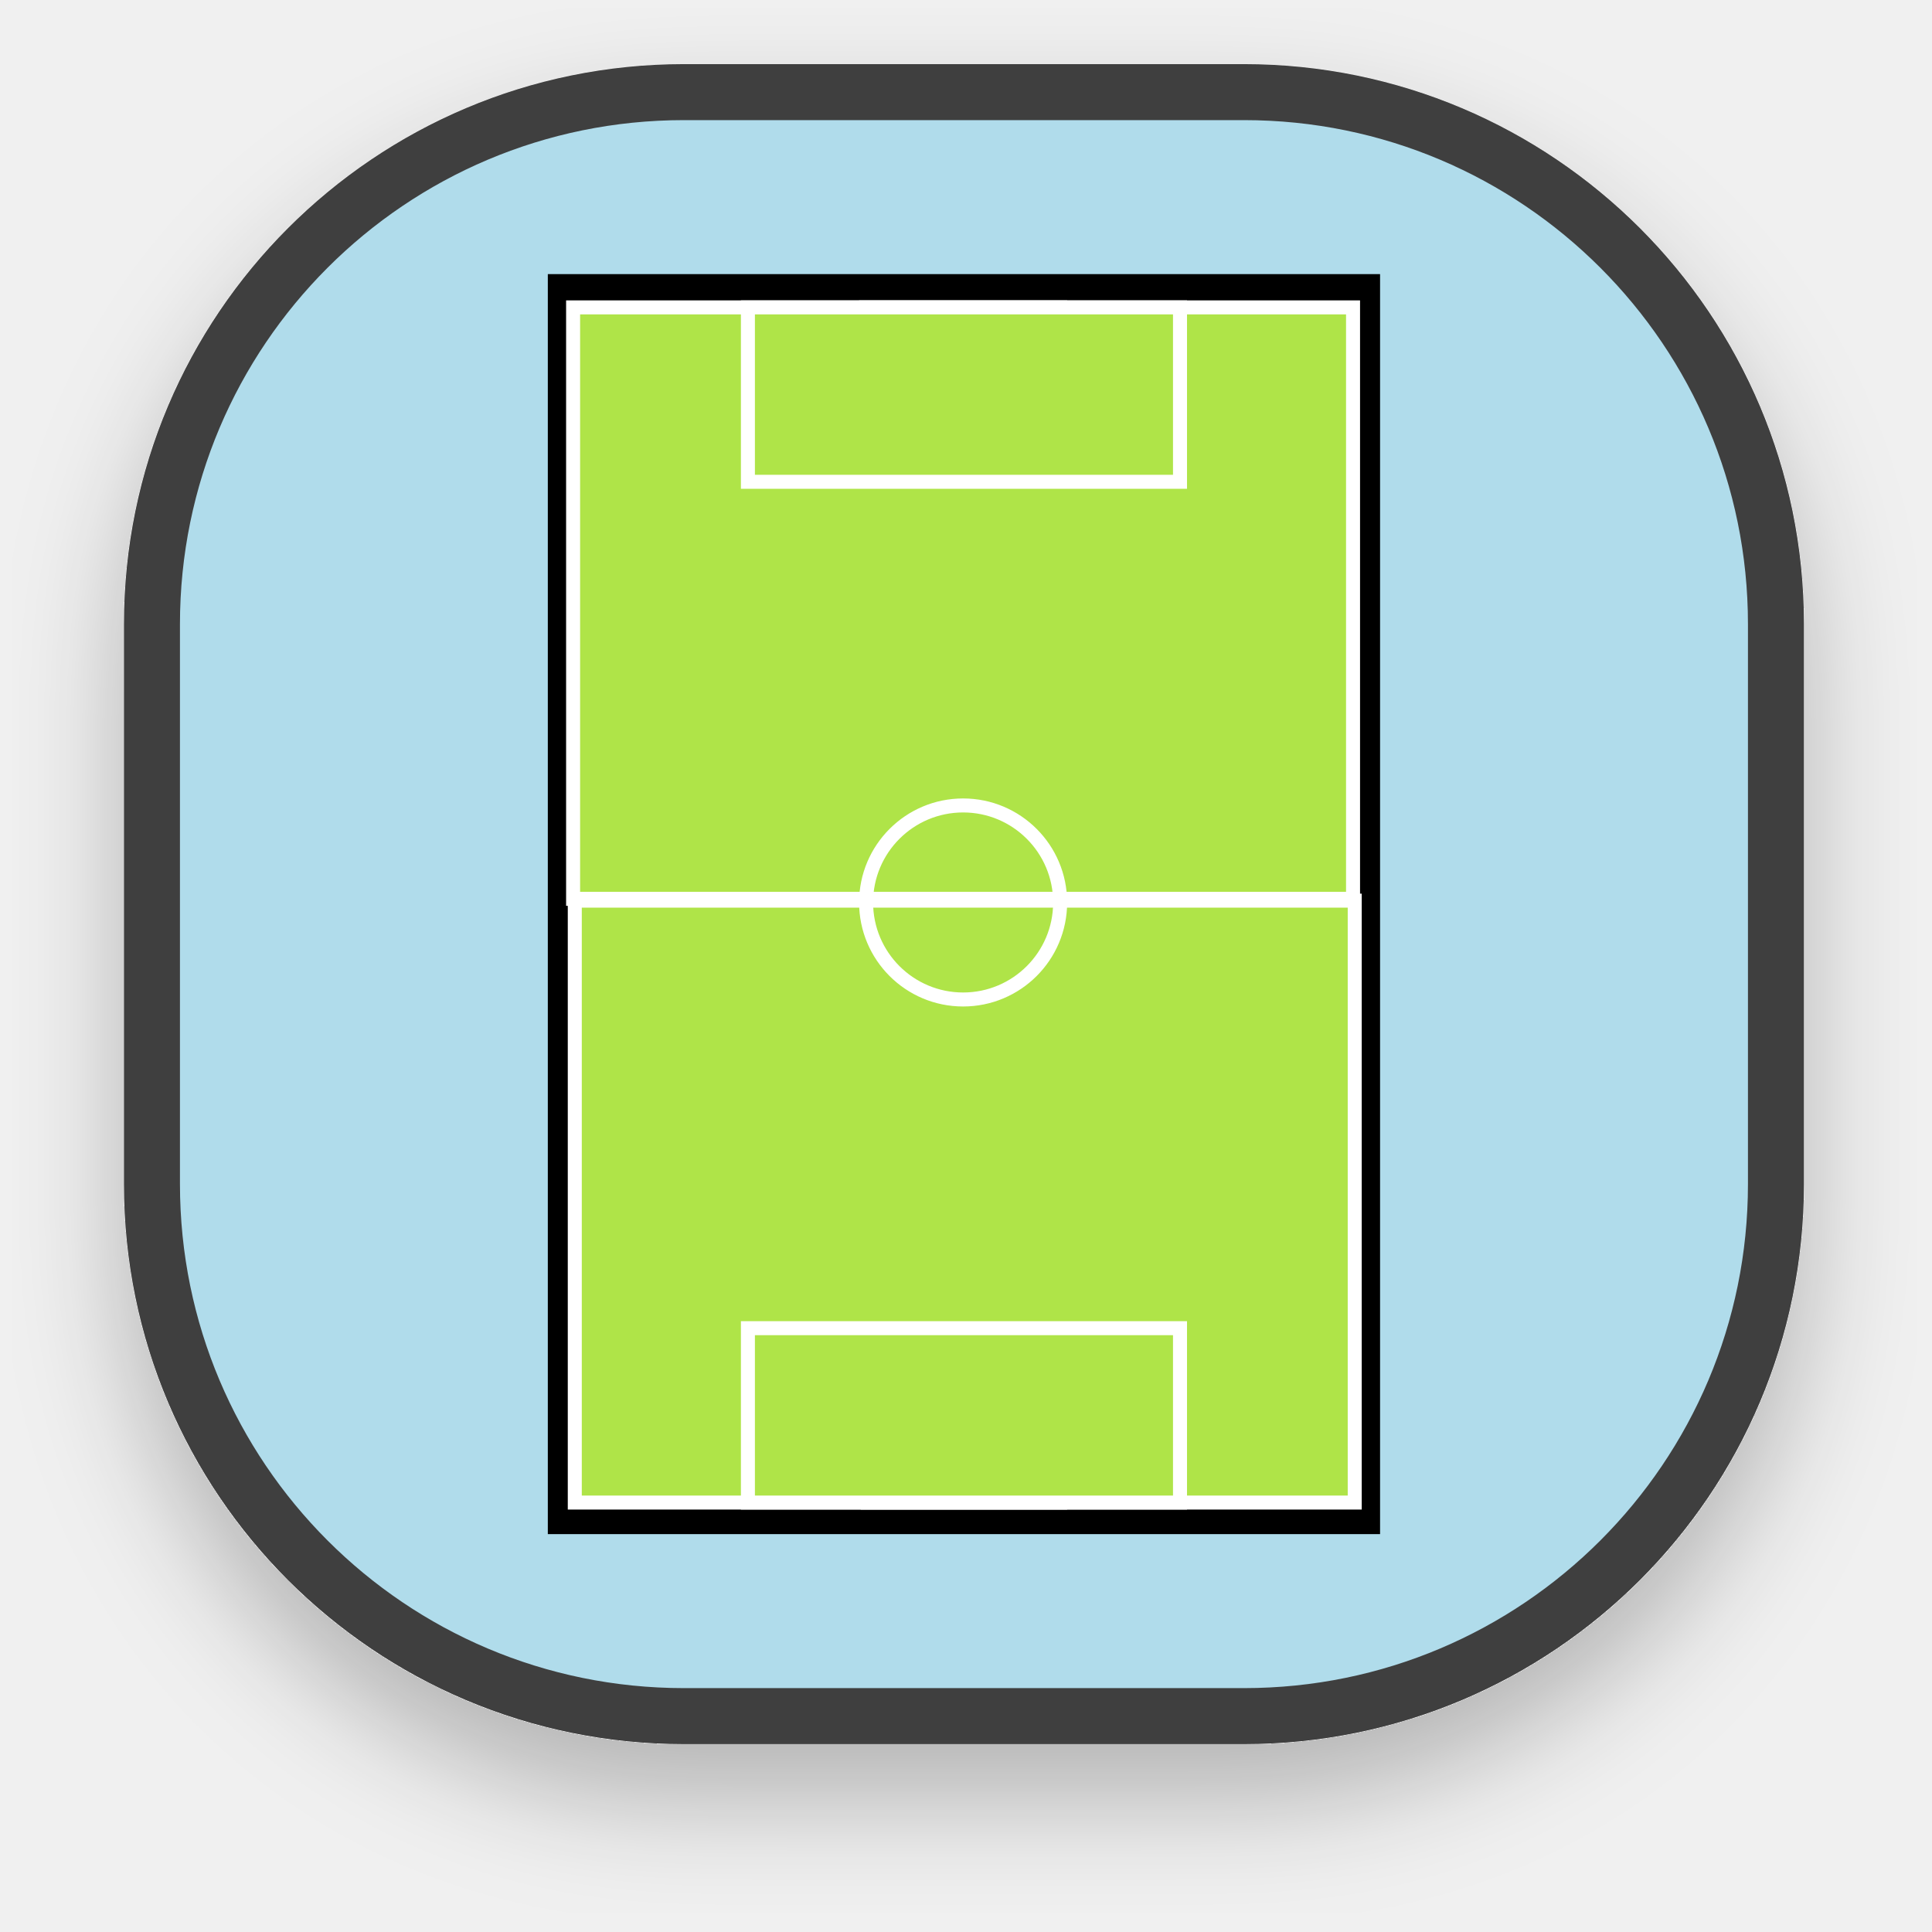
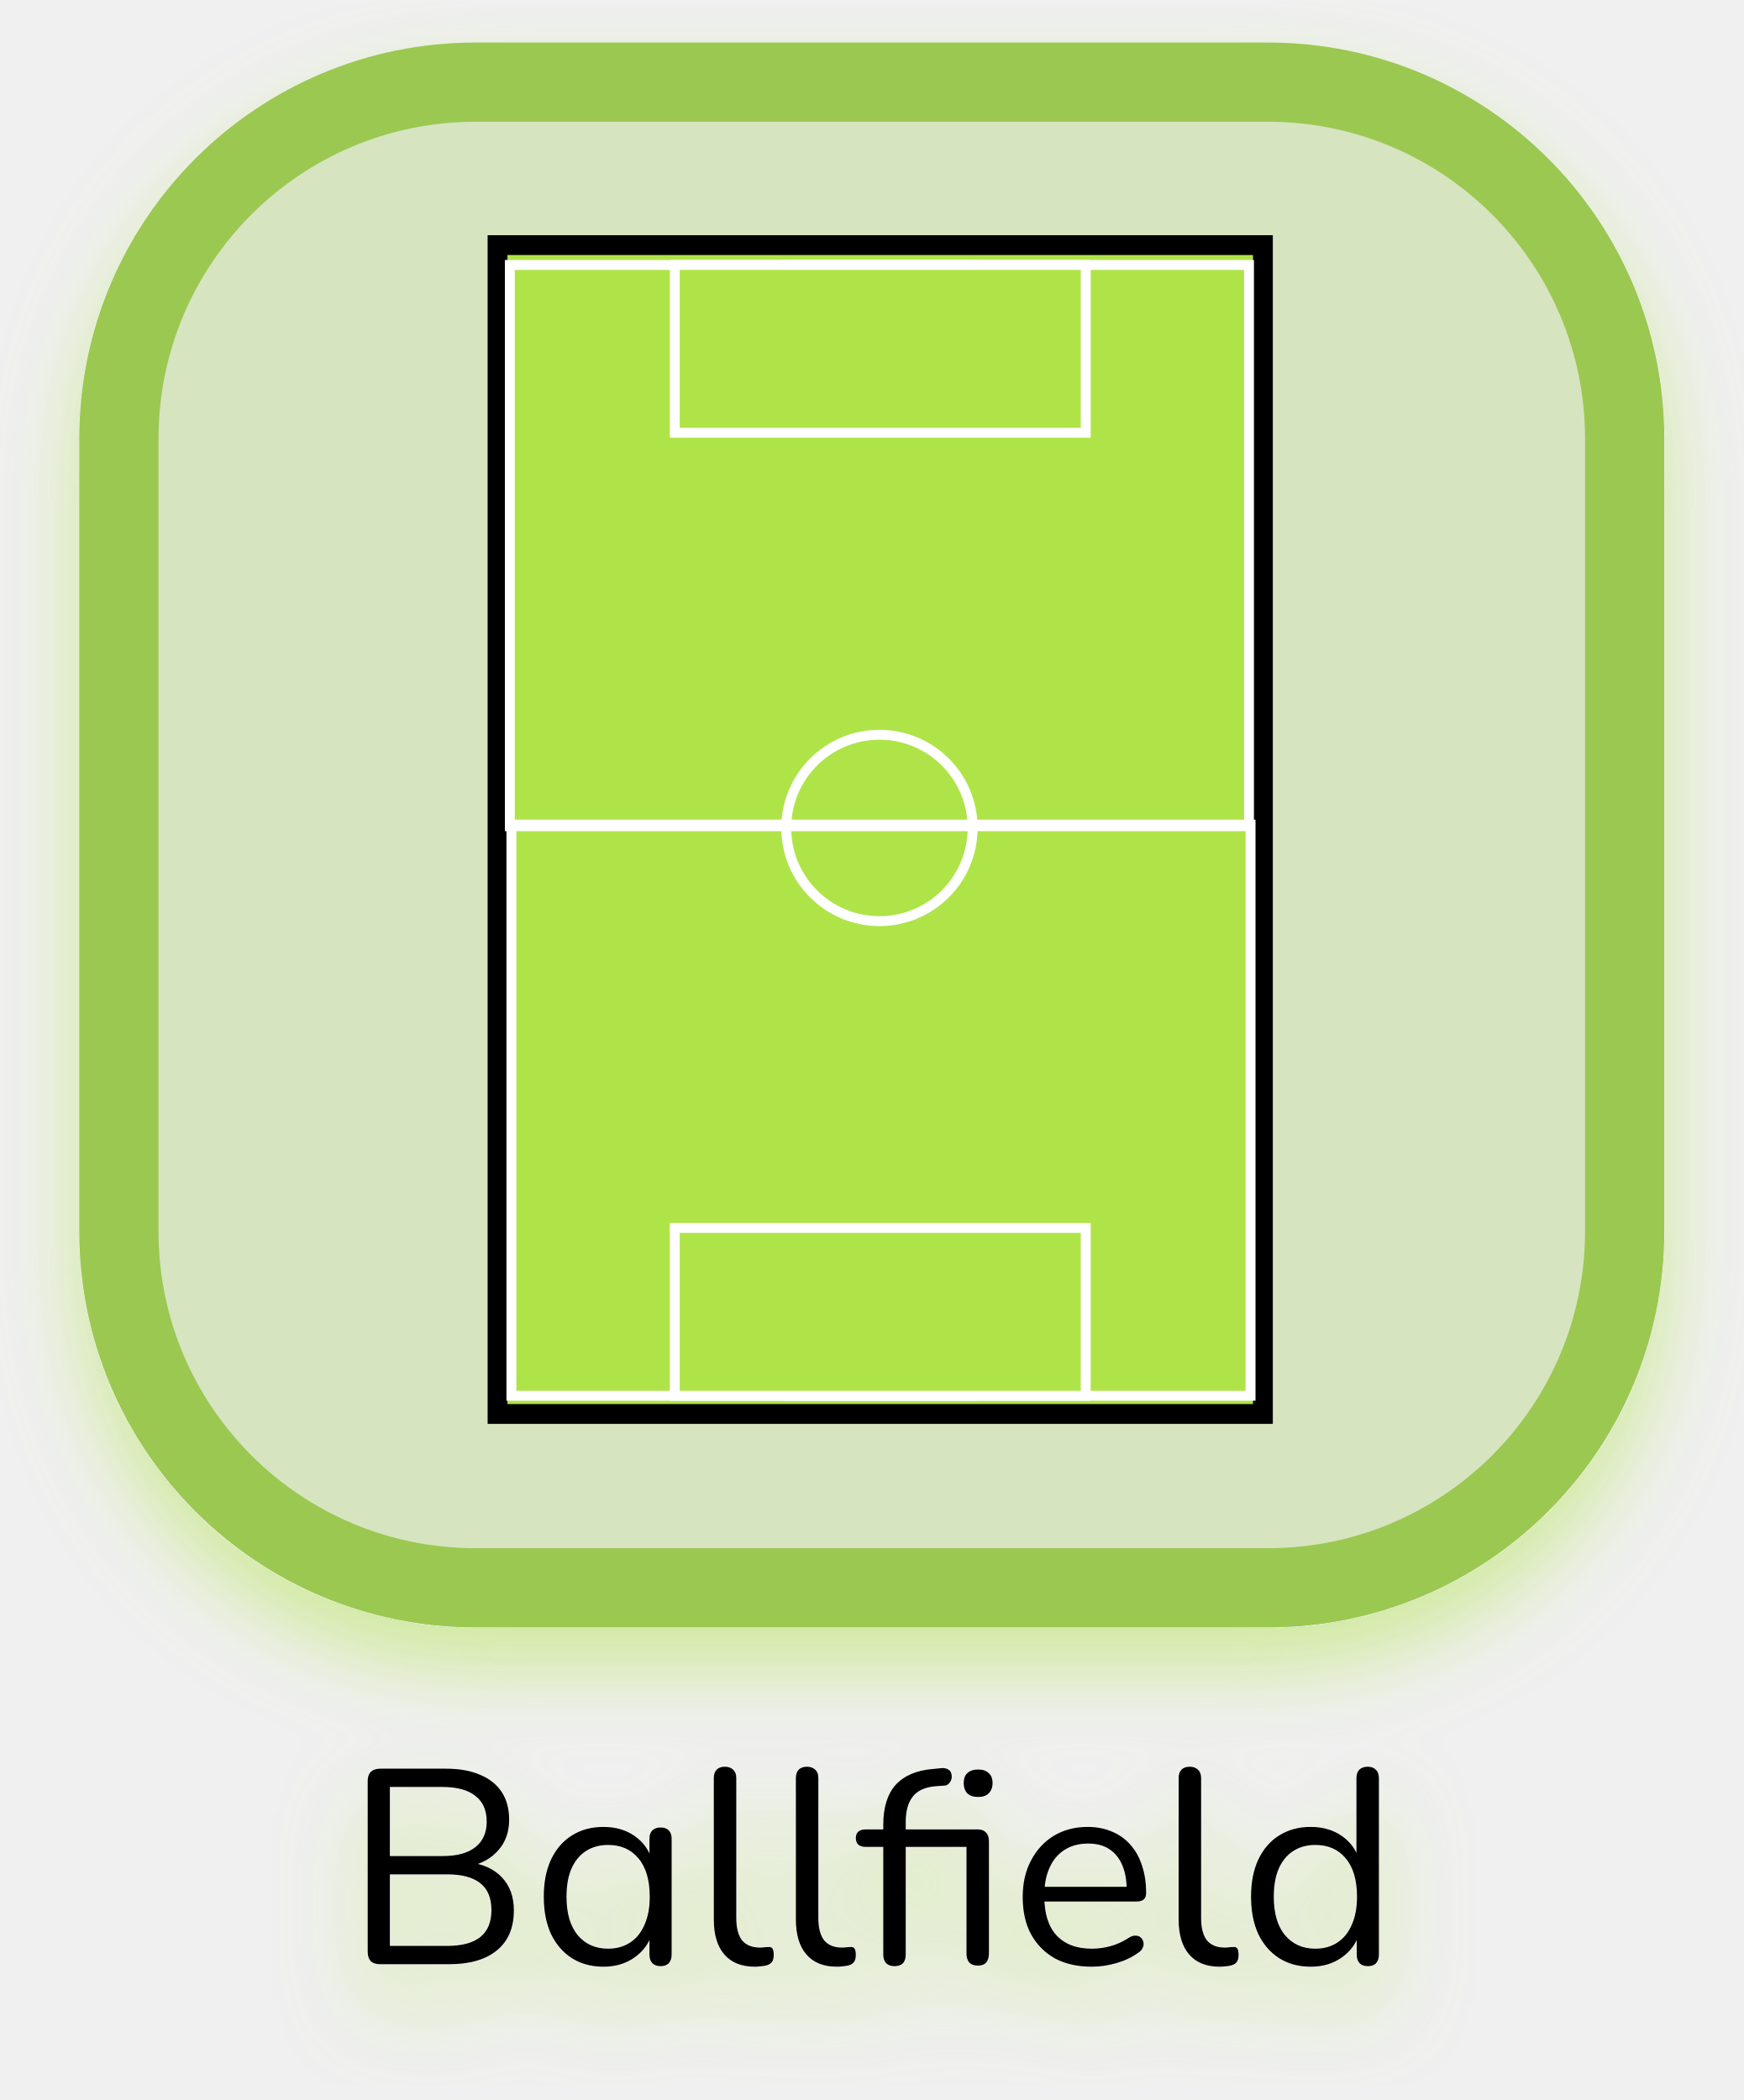
- <svg xmlns="http://www.w3.org/2000/svg" viewBox="0 0 69 69" fill="none">
-   <g filter="url(#filter0_d_547_3147)">
-     <rect x="5.427" y="3.29" width="58" height="58" rx="19" fill="#B0DCEB" stroke="#3F3F3F" stroke-width="2" />
-     <rect x="20.065" y="10.29" width="28.723" height="44" fill="#AFE448" stroke="black" />
-     <rect x="20.468" y="10.978" width="27.855" height="21.123" stroke="white" stroke-width="0.5" />
-     <rect x="20.528" y="32.166" width="27.855" height="21.497" stroke="white" stroke-width="0.5" />
-     <circle cx="34.397" cy="32.231" r="3.465" stroke="white" stroke-width="0.5" />
-     <rect x="30.991" y="51.9" width="6.871" height="1.763" stroke="white" stroke-width="0.5" />
-     <rect x="30.932" y="10.979" width="6.931" height="1.763" stroke="white" stroke-width="0.5" />
-     <path d="M26.711 10.978H42.143V17.207H26.711V10.978Z" fill="#AFE448" stroke="white" stroke-width="0.5" />
-     <path d="M26.711 47.435H42.143V53.663H26.711V47.435Z" fill="#AFE448" stroke="white" stroke-width="0.5" />
+ <svg xmlns="http://www.w3.org/2000/svg" width="88" height="106" viewBox="0 0 88 106" fill="none">
+   <g filter="url(#filter0_d_567_9652)">
+     <rect x="6" y="4.146" width="76" height="76" rx="18" fill="#9BC851" fill-opacity="0.3" stroke="#9BC851" stroke-width="4" />
+     <rect x="25.111" y="12.372" width="38.63" height="59" fill="#AFE448" stroke="black" />
+     <rect x="25.732" y="13.373" width="37.307" height="28.331" stroke="white" stroke-width="0.5" />
+     <rect x="25.811" y="41.623" width="37.307" height="28.829" stroke="white" stroke-width="0.5" />
+     <circle cx="44.387" cy="41.792" r="4.704" stroke="white" stroke-width="0.5" />
+     <rect x="39.762" y="67.935" width="9.328" height="2.518" stroke="white" stroke-width="0.5" />
+     <rect x="39.683" y="13.373" width="9.408" height="2.518" stroke="white" stroke-width="0.5" />
+     <path d="M34.056 13.373H54.798V21.844H34.056V13.373Z" fill="#AFE448" stroke="white" stroke-width="0.5" />
+     <path d="M34.056 61.981H54.798V70.453H34.056V61.981Z" fill="#AFE448" stroke="white" stroke-width="0.5" />
+     <path d="M19.188 99.146C18.983 99.146 18.824 99.095 18.712 98.992C18.609 98.88 18.558 98.722 18.558 98.516V89.906C18.558 89.701 18.609 89.547 18.712 89.444C18.824 89.332 18.983 89.276 19.188 89.276H22.506C23.187 89.276 23.761 89.379 24.228 89.584C24.704 89.78 25.068 90.07 25.32 90.452C25.572 90.835 25.698 91.302 25.698 91.852C25.698 92.468 25.516 92.982 25.152 93.392C24.797 93.803 24.312 94.074 23.696 94.204V94.008C24.396 94.092 24.942 94.344 25.334 94.764C25.735 95.184 25.936 95.74 25.936 96.43C25.936 97.308 25.651 97.98 25.082 98.446C24.512 98.913 23.71 99.146 22.674 99.146H19.188ZM19.678 98.222H22.562C23.308 98.222 23.869 98.073 24.242 97.774C24.615 97.476 24.802 97.023 24.802 96.416C24.802 95.8 24.615 95.348 24.242 95.058C23.869 94.76 23.308 94.61 22.562 94.61H19.678V98.222ZM19.678 93.686H22.338C23.066 93.686 23.616 93.537 23.99 93.238C24.372 92.94 24.564 92.51 24.564 91.95C24.564 91.372 24.372 90.938 23.99 90.648C23.616 90.35 23.066 90.2 22.338 90.2H19.678V93.686ZM30.455 99.272C29.848 99.272 29.316 99.128 28.859 98.838C28.411 98.549 28.061 98.143 27.809 97.62C27.566 97.088 27.445 96.463 27.445 95.744C27.445 95.016 27.566 94.391 27.809 93.868C28.061 93.336 28.411 92.93 28.859 92.65C29.316 92.361 29.848 92.216 30.455 92.216C31.071 92.216 31.598 92.37 32.037 92.678C32.475 92.986 32.769 93.402 32.919 93.924L32.779 94.092V92.818C32.779 92.632 32.825 92.492 32.919 92.398C33.021 92.296 33.161 92.244 33.339 92.244C33.525 92.244 33.665 92.296 33.759 92.398C33.852 92.492 33.899 92.632 33.899 92.818V98.656C33.899 98.843 33.852 98.988 33.759 99.09C33.665 99.193 33.525 99.244 33.339 99.244C33.161 99.244 33.021 99.193 32.919 99.09C32.825 98.988 32.779 98.843 32.779 98.656V97.396L32.933 97.522C32.783 98.054 32.485 98.479 32.037 98.796C31.598 99.114 31.071 99.272 30.455 99.272ZM30.693 98.362C31.113 98.362 31.481 98.26 31.799 98.054C32.116 97.849 32.359 97.55 32.527 97.158C32.704 96.766 32.793 96.295 32.793 95.744C32.793 94.895 32.601 94.246 32.219 93.798C31.845 93.35 31.337 93.126 30.693 93.126C30.263 93.126 29.89 93.229 29.573 93.434C29.265 93.63 29.022 93.924 28.845 94.316C28.677 94.699 28.593 95.175 28.593 95.744C28.593 96.584 28.784 97.233 29.167 97.69C29.549 98.138 30.058 98.362 30.693 98.362ZM38.099 99.272C37.427 99.272 36.914 99.067 36.559 98.656C36.204 98.246 36.027 97.658 36.027 96.892V89.752C36.027 89.566 36.074 89.426 36.167 89.332C36.26 89.23 36.4 89.178 36.587 89.178C36.764 89.178 36.904 89.23 37.007 89.332C37.11 89.426 37.161 89.566 37.161 89.752V96.808C37.161 97.312 37.259 97.69 37.455 97.942C37.66 98.185 37.959 98.306 38.351 98.306C38.435 98.306 38.51 98.302 38.575 98.292C38.64 98.283 38.706 98.278 38.771 98.278C38.874 98.269 38.944 98.292 38.981 98.348C39.028 98.404 39.051 98.516 39.051 98.684C39.051 98.852 39.014 98.978 38.939 99.062C38.864 99.146 38.743 99.202 38.575 99.23C38.5 99.24 38.421 99.249 38.337 99.258C38.253 99.268 38.174 99.272 38.099 99.272ZM42.242 99.272C41.569 99.272 41.056 99.067 40.702 98.656C40.347 98.246 40.169 97.658 40.169 96.892V89.752C40.169 89.566 40.216 89.426 40.309 89.332C40.403 89.23 40.543 89.178 40.73 89.178C40.907 89.178 41.047 89.23 41.15 89.332C41.252 89.426 41.303 89.566 41.303 89.752V96.808C41.303 97.312 41.401 97.69 41.597 97.942C41.803 98.185 42.102 98.306 42.493 98.306C42.578 98.306 42.652 98.302 42.718 98.292C42.783 98.283 42.848 98.278 42.913 98.278C43.016 98.269 43.086 98.292 43.123 98.348C43.17 98.404 43.194 98.516 43.194 98.684C43.194 98.852 43.156 98.978 43.081 99.062C43.007 99.146 42.886 99.202 42.718 99.23C42.643 99.24 42.563 99.249 42.48 99.258C42.395 99.268 42.316 99.272 42.242 99.272ZM45.14 99.244C44.963 99.244 44.823 99.193 44.72 99.09C44.627 98.988 44.58 98.843 44.58 98.656V93.224H43.684C43.535 93.224 43.414 93.187 43.32 93.112C43.236 93.028 43.194 92.916 43.194 92.776C43.194 92.636 43.236 92.529 43.32 92.454C43.414 92.38 43.535 92.342 43.684 92.342H44.888L44.58 92.636V92.104C44.58 91.227 44.79 90.555 45.21 90.088C45.64 89.622 46.27 89.356 47.1 89.29L47.52 89.248C47.66 89.239 47.772 89.262 47.856 89.318C47.94 89.365 47.992 89.43 48.01 89.514C48.038 89.598 48.043 89.687 48.024 89.78C48.006 89.874 47.964 89.953 47.898 90.018C47.842 90.084 47.772 90.121 47.688 90.13L47.268 90.158C46.718 90.196 46.321 90.368 46.078 90.676C45.836 90.975 45.714 91.404 45.714 91.964V92.552L45.546 92.342H49.354C49.532 92.342 49.667 92.394 49.76 92.496C49.863 92.599 49.914 92.748 49.914 92.944V98.6C49.914 98.796 49.868 98.95 49.774 99.062C49.681 99.165 49.541 99.216 49.354 99.216C49.168 99.216 49.023 99.165 48.92 99.062C48.827 98.95 48.78 98.796 48.78 98.6V93.224H45.714V98.656C45.714 99.048 45.523 99.244 45.14 99.244ZM49.368 90.704C49.135 90.704 48.953 90.644 48.822 90.522C48.701 90.392 48.64 90.219 48.64 90.004C48.64 89.78 48.701 89.612 48.822 89.5C48.953 89.379 49.135 89.318 49.368 89.318C49.602 89.318 49.779 89.379 49.9 89.5C50.031 89.612 50.096 89.78 50.096 90.004C50.096 90.219 50.031 90.392 49.9 90.522C49.779 90.644 49.602 90.704 49.368 90.704ZM55.103 99.272C54.384 99.272 53.763 99.132 53.241 98.852C52.727 98.563 52.326 98.157 52.037 97.634C51.757 97.112 51.617 96.486 51.617 95.758C51.617 95.049 51.757 94.433 52.037 93.91C52.317 93.378 52.699 92.963 53.185 92.664C53.679 92.366 54.249 92.216 54.893 92.216C55.35 92.216 55.761 92.296 56.125 92.454C56.489 92.604 56.797 92.823 57.049 93.112C57.31 93.402 57.506 93.752 57.637 94.162C57.777 94.573 57.847 95.035 57.847 95.548C57.847 95.698 57.805 95.81 57.721 95.884C57.637 95.95 57.515 95.982 57.357 95.982H52.485V95.24H57.091L56.867 95.422C56.867 94.918 56.792 94.494 56.643 94.148C56.493 93.794 56.274 93.523 55.985 93.336C55.705 93.15 55.35 93.056 54.921 93.056C54.445 93.056 54.039 93.168 53.703 93.392C53.376 93.607 53.129 93.91 52.961 94.302C52.793 94.685 52.709 95.133 52.709 95.646V95.73C52.709 96.589 52.914 97.242 53.325 97.69C53.745 98.138 54.337 98.362 55.103 98.362C55.42 98.362 55.733 98.32 56.041 98.236C56.358 98.152 56.666 98.012 56.965 97.816C57.095 97.732 57.212 97.695 57.315 97.704C57.427 97.704 57.515 97.737 57.581 97.802C57.646 97.858 57.688 97.933 57.707 98.026C57.735 98.11 57.725 98.204 57.679 98.306C57.641 98.409 57.562 98.498 57.441 98.572C57.133 98.796 56.769 98.969 56.349 99.09C55.929 99.212 55.513 99.272 55.103 99.272ZM61.56 99.272C60.888 99.272 60.374 99.067 60.02 98.656C59.665 98.246 59.488 97.658 59.488 96.892V89.752C59.488 89.566 59.535 89.426 59.628 89.332C59.721 89.23 59.861 89.178 60.048 89.178C60.225 89.178 60.365 89.23 60.468 89.332C60.571 89.426 60.622 89.566 60.622 89.752V96.808C60.622 97.312 60.72 97.69 60.916 97.942C61.121 98.185 61.42 98.306 61.812 98.306C61.896 98.306 61.971 98.302 62.036 98.292C62.101 98.283 62.166 98.278 62.232 98.278C62.334 98.269 62.404 98.292 62.442 98.348C62.489 98.404 62.512 98.516 62.512 98.684C62.512 98.852 62.474 98.978 62.4 99.062C62.325 99.146 62.204 99.202 62.036 99.23C61.961 99.24 61.882 99.249 61.798 99.258C61.714 99.268 61.635 99.272 61.56 99.272ZM66.152 99.272C65.545 99.272 65.013 99.128 64.556 98.838C64.108 98.549 63.758 98.143 63.506 97.62C63.263 97.088 63.142 96.463 63.142 95.744C63.142 95.016 63.263 94.391 63.506 93.868C63.758 93.336 64.108 92.93 64.556 92.65C65.013 92.361 65.545 92.216 66.152 92.216C66.768 92.216 67.295 92.37 67.734 92.678C68.173 92.986 68.467 93.402 68.616 93.924H68.462V89.752C68.462 89.566 68.509 89.426 68.602 89.332C68.705 89.23 68.849 89.178 69.036 89.178C69.213 89.178 69.349 89.23 69.442 89.332C69.545 89.426 69.596 89.566 69.596 89.752V98.656C69.596 98.843 69.549 98.988 69.456 99.09C69.363 99.193 69.223 99.244 69.036 99.244C68.859 99.244 68.719 99.193 68.616 99.09C68.523 98.988 68.476 98.843 68.476 98.656V97.326L68.63 97.522C68.481 98.054 68.182 98.479 67.734 98.796C67.295 99.114 66.768 99.272 66.152 99.272ZM66.39 98.362C66.81 98.362 67.179 98.26 67.496 98.054C67.813 97.849 68.056 97.55 68.224 97.158C68.401 96.766 68.49 96.295 68.49 95.744C68.49 94.895 68.299 94.246 67.916 93.798C67.543 93.35 67.034 93.126 66.39 93.126C65.961 93.126 65.587 93.229 65.27 93.434C64.962 93.63 64.719 93.924 64.542 94.316C64.374 94.699 64.29 95.175 64.29 95.744C64.29 96.584 64.481 97.233 64.864 97.69C65.247 98.138 65.755 98.362 66.39 98.362Z" fill="black" />
  </g>
  <defs>
-     <filter id="filter0_d_547_3147" x="0.427" y="0.29" width="68" height="68" filterUnits="userSpaceOnUse" color-interpolation-filters="sRGB">
+     <filter id="filter0_d_567_9652" x="0" y="0.146" width="88" height="105.126" filterUnits="userSpaceOnUse" color-interpolation-filters="sRGB">
      <feFlood flood-opacity="0" result="BackgroundImageFix" />
      <feColorMatrix in="SourceAlpha" type="matrix" values="0 0 0 0 0 0 0 0 0 0 0 0 0 0 0 0 0 0 127 0" result="hardAlpha" />
      <feOffset dy="2" />
      <feGaussianBlur stdDeviation="2" />
      <feComposite in2="hardAlpha" operator="out" />
-       <feColorMatrix type="matrix" values="0 0 0 0 0 0 0 0 0 0 0 0 0 0 0 0 0 0 0.25 0" />
-       <feBlend mode="normal" in2="BackgroundImageFix" result="effect1_dropShadow_547_3147" />
-       <feBlend mode="normal" in="SourceGraphic" in2="effect1_dropShadow_547_3147" result="shape" />
+       <feColorMatrix type="matrix" values="0 0 0 0 0.686 0 0 0 0 0.894 0 0 0 0 0.282 0 0 0 0.5 0" />
+       <feBlend mode="normal" in2="BackgroundImageFix" result="effect1_dropShadow_567_9652" />
+       <feBlend mode="normal" in="SourceGraphic" in2="effect1_dropShadow_567_9652" result="shape" />
    </filter>
  </defs>
</svg>
